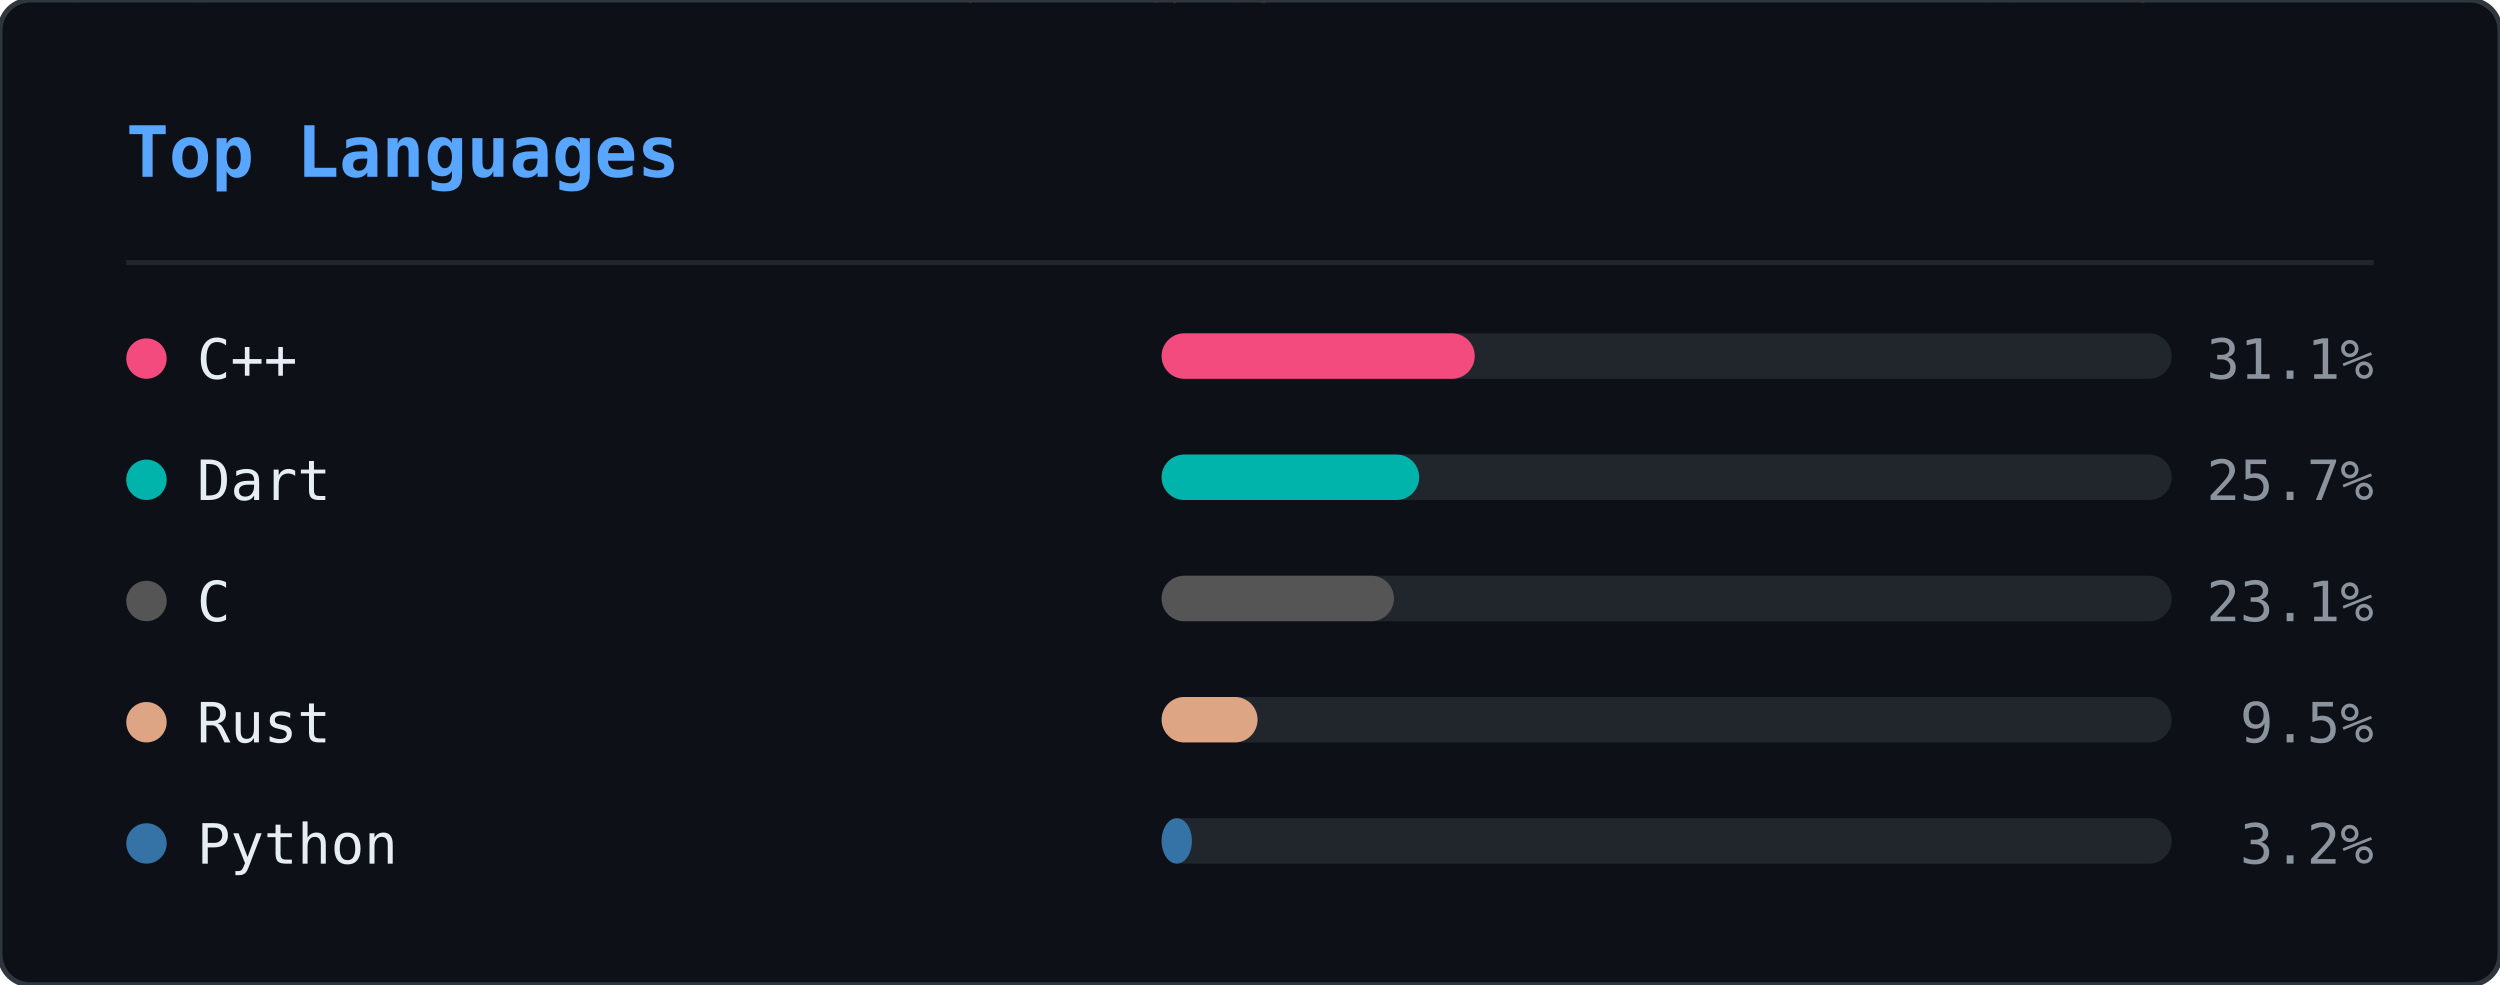
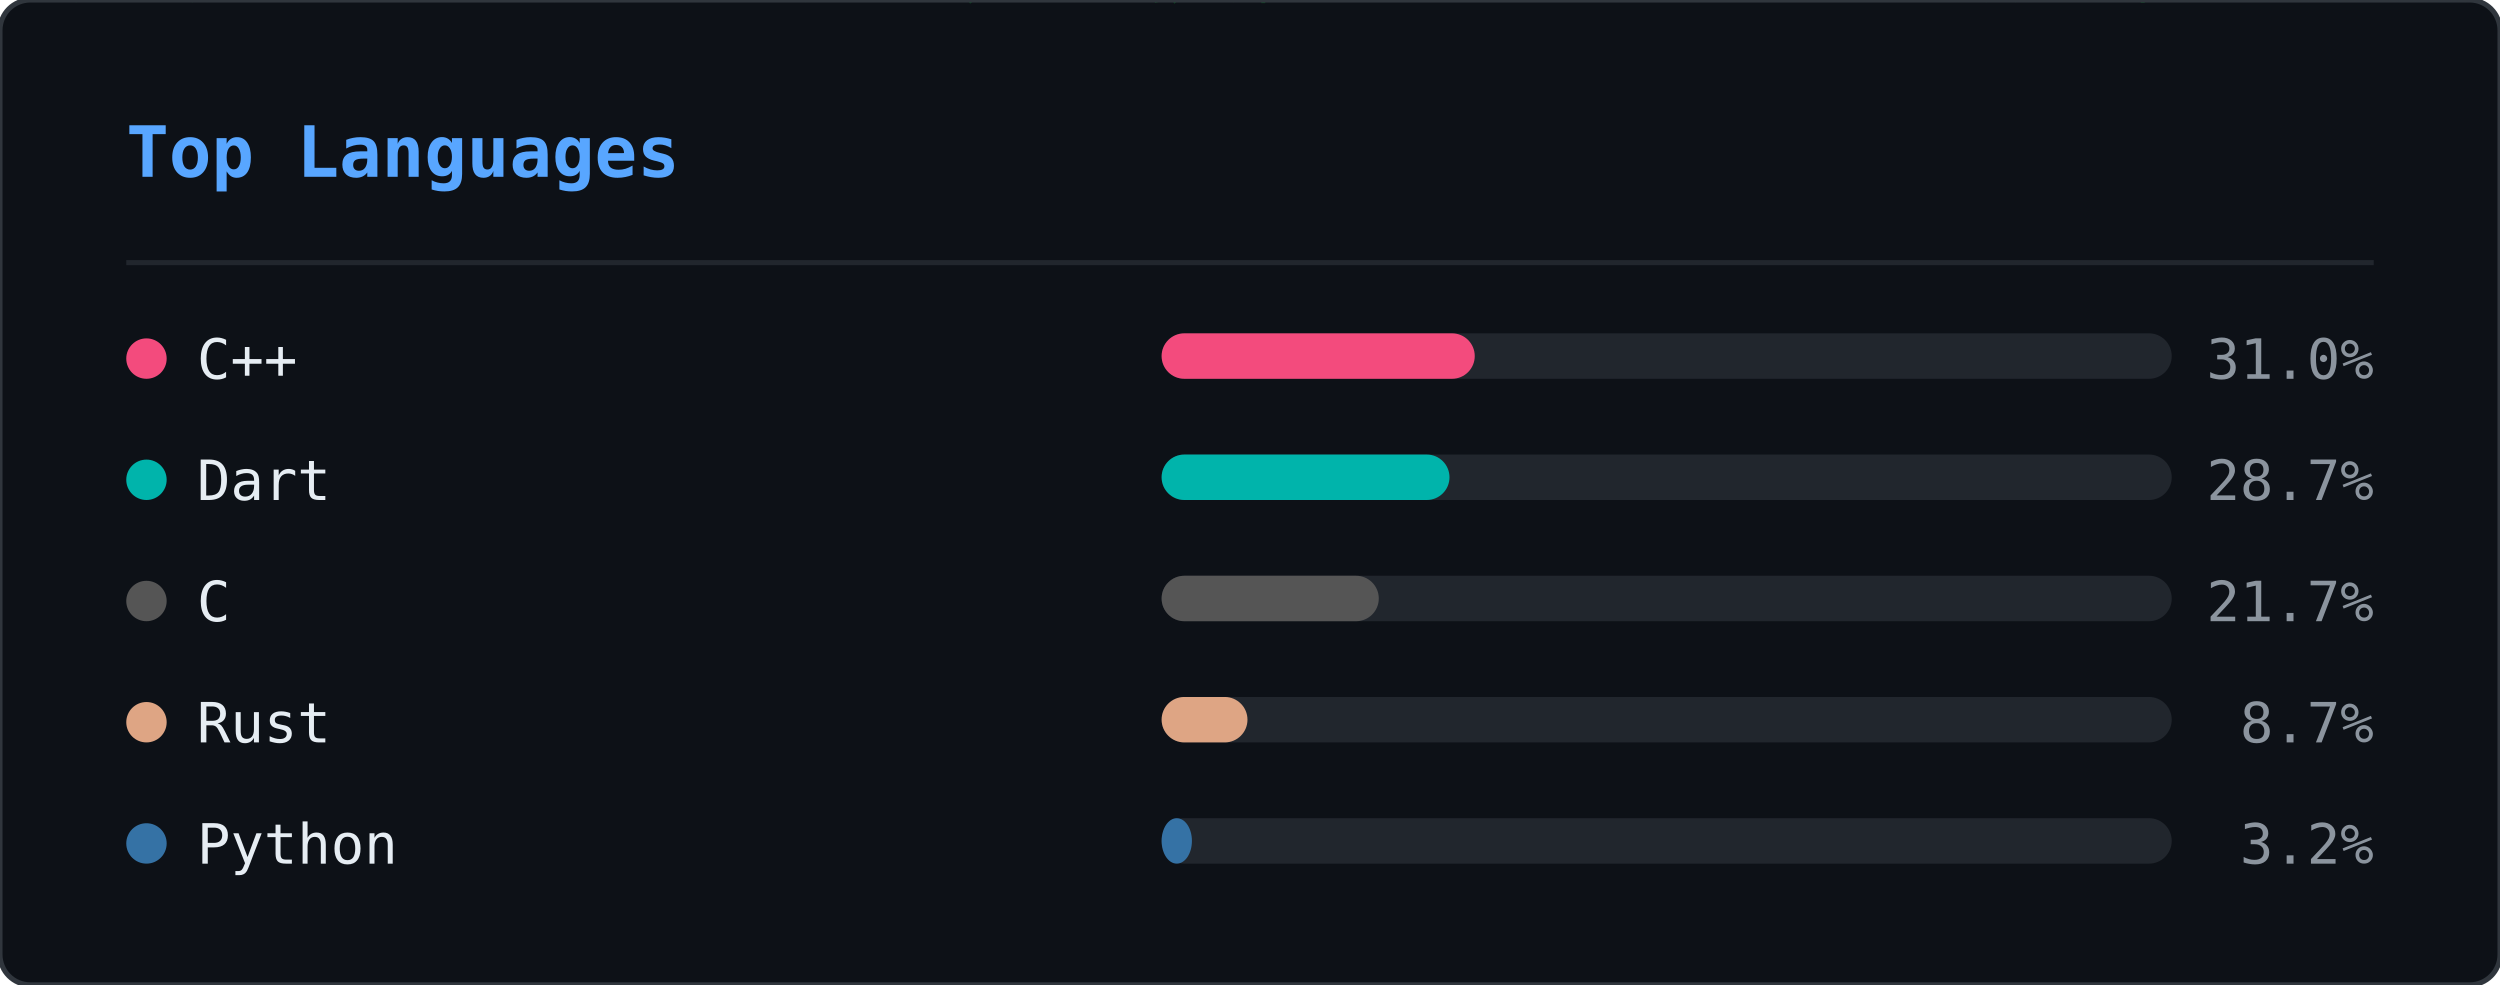
<svg xmlns="http://www.w3.org/2000/svg" width="495" height="195" viewBox="0 0 495 195">
  <defs>
    <clipPath id="ln-clip">
      <rect width="495" height="195" rx="6" />
    </clipPath>
  </defs>
  <rect width="495" height="195" rx="6" fill="#0d1117" />
  <g clip-path="url(#ln-clip)">
    <g opacity="0.22">
      <style>@keyframes ln0{from{transform:translateY(-88px)}to{transform:translateY(209px)}}@keyframes ln1{from{transform:translateY(-60px)}to{transform:translateY(209px)}}@keyframes ln2{from{transform:translateY(-88px)}to{transform:translateY(209px)}}@keyframes ln3{from{transform:translateY(-46px)}to{transform:translateY(209px)}}@keyframes ln4{from{transform:translateY(-46px)}to{transform:translateY(209px)}}@keyframes ln5{from{transform:translateY(-88px)}to{transform:translateY(209px)}}@keyframes ln6{from{transform:translateY(-60px)}to{transform:translateY(209px)}}@keyframes ln7{from{transform:translateY(-88px)}to{transform:translateY(209px)}}@keyframes ln8{from{transform:translateY(-60px)}to{transform:translateY(209px)}}@keyframes ln9{from{transform:translateY(-88px)}to{transform:translateY(209px)}}@keyframes ln10{from{transform:translateY(-60px)}to{transform:translateY(209px)}}@keyframes ln11{from{transform:translateY(-74px)}to{transform:translateY(209px)}}@keyframes ln12{from{transform:translateY(-46px)}to{transform:translateY(209px)}}@keyframes ln13{from{transform:translateY(-60px)}to{transform:translateY(209px)}}@keyframes ln14{from{transform:translateY(-46px)}to{transform:translateY(209px)}}@keyframes ln15{from{transform:translateY(-60px)}to{transform:translateY(209px)}}@keyframes ln16{from{transform:translateY(-46px)}to{transform:translateY(209px)}}@keyframes ln17{from{transform:translateY(-74px)}to{transform:translateY(209px)}}@keyframes ln18{from{transform:translateY(-88px)}to{transform:translateY(209px)}}@keyframes ln19{from{transform:translateY(-74px)}to{transform:translateY(209px)}}@keyframes ln20{from{transform:translateY(-74px)}to{transform:translateY(209px)}}@keyframes ln21{from{transform:translateY(-88px)}to{transform:translateY(209px)}}@keyframes ln22{from{transform:translateY(-60px)}to{transform:translateY(209px)}}@keyframes ln23{from{transform:translateY(-74px)}to{transform:translateY(209px)}}@keyframes ln24{from{transform:translateY(-46px)}to{transform:translateY(209px)}}@keyframes ln25{from{transform:translateY(-88px)}to{transform:translateY(209px)}}@keyframes ln26{from{transform:translateY(-46px)}to{transform:translateY(209px)}}@keyframes ln27{from{transform:translateY(-88px)}to{transform:translateY(209px)}}@keyframes ln28{from{transform:translateY(-46px)}to{transform:translateY(209px)}}@keyframes ln29{from{transform:translateY(-46px)}to{transform:translateY(209px)}}@keyframes ln30{from{transform:translateY(-88px)}to{transform:translateY(209px)}}@keyframes ln31{from{transform:translateY(-88px)}to{transform:translateY(209px)}}@keyframes ln32{from{transform:translateY(-46px)}to{transform:translateY(209px)}}@keyframes ln33{from{transform:translateY(-74px)}to{transform:translateY(209px)}}@keyframes ln34{from{transform:translateY(-46px)}to{transform:translateY(209px)}}@keyframes ln35{from{transform:translateY(-88px)}to{transform:translateY(209px)}}@keyframes ln36{from{transform:translateY(-46px)}to{transform:translateY(209px)}}@keyframes ln37{from{transform:translateY(-88px)}to{transform:translateY(209px)}}</style>
      <g style="animation:ln0 1.92s linear infinite;animation-delay:-0.55s">
        <text x="298" y="0" font-family="monospace" font-size="12" fill="#00ff41">8</text>
        <text x="298" y="-14" font-family="monospace" font-size="12" fill="#00ff41" opacity="0.86">ｼ</text>
        <text x="298" y="-28" font-family="monospace" font-size="12" fill="#00ff41" opacity="0.71">ﾁ</text>
        <text x="298" y="-42" font-family="monospace" font-size="12" fill="#00ff41" opacity="0.57">ﾜ</text>
        <text x="298" y="-56" font-family="monospace" font-size="12" fill="#00ff41" opacity="0.43">ﾏ</text>
        <text x="298" y="-70" font-family="monospace" font-size="12" fill="#00ff41" opacity="0.29">ｭ</text>
        <text x="298" y="-84" font-family="monospace" font-size="12" fill="#00ff41" opacity="0.14">ﾎ</text>
      </g>
      <g style="animation:ln1 2.21s linear infinite;animation-delay:-0.20s">
        <text x="124" y="0" font-family="monospace" font-size="12" fill="#00ff41">ﾐ</text>
        <text x="124" y="-14" font-family="monospace" font-size="12" fill="#00ff41" opacity="0.80">1</text>
        <text x="124" y="-28" font-family="monospace" font-size="12" fill="#00ff41" opacity="0.60">ﾏ</text>
        <text x="124" y="-42" font-family="monospace" font-size="12" fill="#00ff41" opacity="0.40">0</text>
        <text x="124" y="-56" font-family="monospace" font-size="12" fill="#00ff41" opacity="0.20">ﾖ</text>
      </g>
      <g style="animation:ln2 1.71s linear infinite;animation-delay:-0.07s">
        <text x="416" y="0" font-family="monospace" font-size="12" fill="#00ff41">ｽ</text>
        <text x="416" y="-14" font-family="monospace" font-size="12" fill="#00ff41" opacity="0.86">ﾎ</text>
        <text x="416" y="-28" font-family="monospace" font-size="12" fill="#00ff41" opacity="0.71">ﾒ</text>
        <text x="416" y="-42" font-family="monospace" font-size="12" fill="#00ff41" opacity="0.57">ｭ</text>
        <text x="416" y="-56" font-family="monospace" font-size="12" fill="#00ff41" opacity="0.43">ｿ</text>
        <text x="416" y="-70" font-family="monospace" font-size="12" fill="#00ff41" opacity="0.29">ﾋ</text>
        <text x="416" y="-84" font-family="monospace" font-size="12" fill="#00ff41" opacity="0.14">6</text>
      </g>
      <g style="animation:ln3 1.63s linear infinite;animation-delay:-1.08s">
        <text x="381" y="0" font-family="monospace" font-size="12" fill="#00ff41">6</text>
        <text x="381" y="-14" font-family="monospace" font-size="12" fill="#00ff41" opacity="0.75">ﾊ</text>
        <text x="381" y="-28" font-family="monospace" font-size="12" fill="#00ff41" opacity="0.50">ｿ</text>
        <text x="381" y="-42" font-family="monospace" font-size="12" fill="#00ff41" opacity="0.25">ﾙ</text>
      </g>
      <g style="animation:ln4 2.63s linear infinite;animation-delay:-2.44s">
        <text x="420" y="0" font-family="monospace" font-size="12" fill="#00ff41">ｮ</text>
        <text x="420" y="-14" font-family="monospace" font-size="12" fill="#00ff41" opacity="0.75">ｺ</text>
        <text x="420" y="-28" font-family="monospace" font-size="12" fill="#00ff41" opacity="0.50">1</text>
        <text x="420" y="-42" font-family="monospace" font-size="12" fill="#00ff41" opacity="0.25">ﾂ</text>
      </g>
      <g style="animation:ln5 3.00s linear infinite;animation-delay:-0.44s">
        <text x="486" y="0" font-family="monospace" font-size="12" fill="#00ff41">ｹ</text>
        <text x="486" y="-14" font-family="monospace" font-size="12" fill="#00ff41" opacity="0.86">ｺ</text>
        <text x="486" y="-28" font-family="monospace" font-size="12" fill="#00ff41" opacity="0.71">1</text>
        <text x="486" y="-42" font-family="monospace" font-size="12" fill="#00ff41" opacity="0.57">ﾗ</text>
        <text x="486" y="-56" font-family="monospace" font-size="12" fill="#00ff41" opacity="0.43">ｳ</text>
        <text x="486" y="-70" font-family="monospace" font-size="12" fill="#00ff41" opacity="0.29">ｨ</text>
        <text x="486" y="-84" font-family="monospace" font-size="12" fill="#00ff41" opacity="0.14">ｼ</text>
      </g>
      <g style="animation:ln6 2.16s linear infinite;animation-delay:-0.41s">
        <text x="67" y="0" font-family="monospace" font-size="12" fill="#00ff41">ﾚ</text>
        <text x="67" y="-14" font-family="monospace" font-size="12" fill="#00ff41" opacity="0.80">ｧ</text>
        <text x="67" y="-28" font-family="monospace" font-size="12" fill="#00ff41" opacity="0.60">ｴ</text>
        <text x="67" y="-42" font-family="monospace" font-size="12" fill="#00ff41" opacity="0.40">ﾓ</text>
        <text x="67" y="-56" font-family="monospace" font-size="12" fill="#00ff41" opacity="0.20">ﾆ</text>
      </g>
      <g style="animation:ln7 1.87s linear infinite;animation-delay:-1.37s">
        <text x="255" y="0" font-family="monospace" font-size="12" fill="#00ff41">ﾚ</text>
        <text x="255" y="-14" font-family="monospace" font-size="12" fill="#00ff41" opacity="0.86">ｩ</text>
        <text x="255" y="-28" font-family="monospace" font-size="12" fill="#00ff41" opacity="0.71">ｾ</text>
        <text x="255" y="-42" font-family="monospace" font-size="12" fill="#00ff41" opacity="0.57">ｲ</text>
        <text x="255" y="-56" font-family="monospace" font-size="12" fill="#00ff41" opacity="0.43">ﾖ</text>
        <text x="255" y="-70" font-family="monospace" font-size="12" fill="#00ff41" opacity="0.29">ﾊ</text>
        <text x="255" y="-84" font-family="monospace" font-size="12" fill="#00ff41" opacity="0.14">ｬ</text>
      </g>
      <g style="animation:ln8 2.84s linear infinite;animation-delay:-1.91s">
        <text x="47" y="0" font-family="monospace" font-size="12" fill="#00ff41">6</text>
        <text x="47" y="-14" font-family="monospace" font-size="12" fill="#00ff41" opacity="0.80">ｮ</text>
        <text x="47" y="-28" font-family="monospace" font-size="12" fill="#00ff41" opacity="0.60">ｦ</text>
        <text x="47" y="-42" font-family="monospace" font-size="12" fill="#00ff41" opacity="0.40">1</text>
        <text x="47" y="-56" font-family="monospace" font-size="12" fill="#00ff41" opacity="0.20">3</text>
      </g>
      <g style="animation:ln9 3.08s linear infinite;animation-delay:-0.39s">
        <text x="231" y="0" font-family="monospace" font-size="12" fill="#00ff41">ﾀ</text>
        <text x="231" y="-14" font-family="monospace" font-size="12" fill="#00ff41" opacity="0.86">ﾍ</text>
        <text x="231" y="-28" font-family="monospace" font-size="12" fill="#00ff41" opacity="0.71">ｼ</text>
        <text x="231" y="-42" font-family="monospace" font-size="12" fill="#00ff41" opacity="0.57">ｵ</text>
        <text x="231" y="-56" font-family="monospace" font-size="12" fill="#00ff41" opacity="0.43">ｲ</text>
        <text x="231" y="-70" font-family="monospace" font-size="12" fill="#00ff41" opacity="0.29">ﾇ</text>
        <text x="231" y="-84" font-family="monospace" font-size="12" fill="#00ff41" opacity="0.14">ｪ</text>
      </g>
      <g style="animation:ln10 1.63s linear infinite;animation-delay:-0.17s">
        <text x="247" y="0" font-family="monospace" font-size="12" fill="#00ff41">ｨ</text>
        <text x="247" y="-14" font-family="monospace" font-size="12" fill="#00ff41" opacity="0.80">ｹ</text>
        <text x="247" y="-28" font-family="monospace" font-size="12" fill="#00ff41" opacity="0.60">ｴ</text>
        <text x="247" y="-42" font-family="monospace" font-size="12" fill="#00ff41" opacity="0.40">ﾇ</text>
        <text x="247" y="-56" font-family="monospace" font-size="12" fill="#00ff41" opacity="0.20">ﾜ</text>
      </g>
      <g style="animation:ln11 1.73s linear infinite;animation-delay:-0.09s">
        <text x="93" y="0" font-family="monospace" font-size="12" fill="#00ff41">ｴ</text>
        <text x="93" y="-14" font-family="monospace" font-size="12" fill="#00ff41" opacity="0.83">ｽ</text>
        <text x="93" y="-28" font-family="monospace" font-size="12" fill="#00ff41" opacity="0.67">1</text>
        <text x="93" y="-42" font-family="monospace" font-size="12" fill="#00ff41" opacity="0.50">ｴ</text>
        <text x="93" y="-56" font-family="monospace" font-size="12" fill="#00ff41" opacity="0.33">ｿ</text>
        <text x="93" y="-70" font-family="monospace" font-size="12" fill="#00ff41" opacity="0.17">ﾐ</text>
      </g>
      <g style="animation:ln12 1.75s linear infinite;animation-delay:-1.15s">
        <text x="316" y="0" font-family="monospace" font-size="12" fill="#00ff41">ﾒ</text>
        <text x="316" y="-14" font-family="monospace" font-size="12" fill="#00ff41" opacity="0.75">ﾒ</text>
        <text x="316" y="-28" font-family="monospace" font-size="12" fill="#00ff41" opacity="0.50">ｽ</text>
        <text x="316" y="-42" font-family="monospace" font-size="12" fill="#00ff41" opacity="0.25">ﾖ</text>
      </g>
      <g style="animation:ln13 2.67s linear infinite;animation-delay:-1.76s">
        <text x="242" y="0" font-family="monospace" font-size="12" fill="#00ff41">ｳ</text>
        <text x="242" y="-14" font-family="monospace" font-size="12" fill="#00ff41" opacity="0.80">ﾋ</text>
        <text x="242" y="-28" font-family="monospace" font-size="12" fill="#00ff41" opacity="0.60">ﾃ</text>
        <text x="242" y="-42" font-family="monospace" font-size="12" fill="#00ff41" opacity="0.40">ﾏ</text>
        <text x="242" y="-56" font-family="monospace" font-size="12" fill="#00ff41" opacity="0.20">8</text>
      </g>
      <g style="animation:ln14 1.82s linear infinite;animation-delay:-0.57s">
        <text x="141" y="0" font-family="monospace" font-size="12" fill="#00ff41">ｿ</text>
        <text x="141" y="-14" font-family="monospace" font-size="12" fill="#00ff41" opacity="0.75">ｾ</text>
        <text x="141" y="-28" font-family="monospace" font-size="12" fill="#00ff41" opacity="0.50">ｶ</text>
        <text x="141" y="-42" font-family="monospace" font-size="12" fill="#00ff41" opacity="0.25">ｾ</text>
      </g>
      <g style="animation:ln15 1.77s linear infinite;animation-delay:-0.92s">
        <text x="146" y="0" font-family="monospace" font-size="12" fill="#00ff41">6</text>
        <text x="146" y="-14" font-family="monospace" font-size="12" fill="#00ff41" opacity="0.80">ﾕ</text>
        <text x="146" y="-28" font-family="monospace" font-size="12" fill="#00ff41" opacity="0.60">ﾕ</text>
        <text x="146" y="-42" font-family="monospace" font-size="12" fill="#00ff41" opacity="0.40">ｳ</text>
        <text x="146" y="-56" font-family="monospace" font-size="12" fill="#00ff41" opacity="0.20">8</text>
      </g>
      <g style="animation:ln16 3.13s linear infinite;animation-delay:-1.71s">
        <text x="108" y="0" font-family="monospace" font-size="12" fill="#00ff41">ﾅ</text>
        <text x="108" y="-14" font-family="monospace" font-size="12" fill="#00ff41" opacity="0.75">ﾖ</text>
        <text x="108" y="-28" font-family="monospace" font-size="12" fill="#00ff41" opacity="0.50">ﾊ</text>
        <text x="108" y="-42" font-family="monospace" font-size="12" fill="#00ff41" opacity="0.25">ｷ</text>
      </g>
      <g style="animation:ln17 2.68s linear infinite;animation-delay:-0.16s">
        <text x="327" y="0" font-family="monospace" font-size="12" fill="#00ff41">6</text>
        <text x="327" y="-14" font-family="monospace" font-size="12" fill="#00ff41" opacity="0.83">ﾕ</text>
        <text x="327" y="-28" font-family="monospace" font-size="12" fill="#00ff41" opacity="0.67">6</text>
        <text x="327" y="-42" font-family="monospace" font-size="12" fill="#00ff41" opacity="0.50">1</text>
        <text x="327" y="-56" font-family="monospace" font-size="12" fill="#00ff41" opacity="0.33">9</text>
        <text x="327" y="-70" font-family="monospace" font-size="12" fill="#00ff41" opacity="0.17">ｩ</text>
      </g>
      <g style="animation:ln18 3.20s linear infinite;animation-delay:-2.67s">
        <text x="32" y="0" font-family="monospace" font-size="12" fill="#00ff41">9</text>
        <text x="32" y="-14" font-family="monospace" font-size="12" fill="#00ff41" opacity="0.86">3</text>
        <text x="32" y="-28" font-family="monospace" font-size="12" fill="#00ff41" opacity="0.71">ｦ</text>
        <text x="32" y="-42" font-family="monospace" font-size="12" fill="#00ff41" opacity="0.57">ｶ</text>
        <text x="32" y="-56" font-family="monospace" font-size="12" fill="#00ff41" opacity="0.43">ﾛ</text>
        <text x="32" y="-70" font-family="monospace" font-size="12" fill="#00ff41" opacity="0.29">1</text>
        <text x="32" y="-84" font-family="monospace" font-size="12" fill="#00ff41" opacity="0.14">7</text>
      </g>
      <g style="animation:ln19 2.25s linear infinite;animation-delay:-1.73s">
        <text x="478" y="0" font-family="monospace" font-size="12" fill="#00ff41">ｭ</text>
        <text x="478" y="-14" font-family="monospace" font-size="12" fill="#00ff41" opacity="0.83">4</text>
        <text x="478" y="-28" font-family="monospace" font-size="12" fill="#00ff41" opacity="0.67">ﾍ</text>
        <text x="478" y="-42" font-family="monospace" font-size="12" fill="#00ff41" opacity="0.50">4</text>
        <text x="478" y="-56" font-family="monospace" font-size="12" fill="#00ff41" opacity="0.33">7</text>
        <text x="478" y="-70" font-family="monospace" font-size="12" fill="#00ff41" opacity="0.17">ｩ</text>
      </g>
      <g style="animation:ln20 2.48s linear infinite;animation-delay:-1.57s">
        <text x="211" y="0" font-family="monospace" font-size="12" fill="#00ff41">ﾂ</text>
        <text x="211" y="-14" font-family="monospace" font-size="12" fill="#00ff41" opacity="0.83">ﾋ</text>
        <text x="211" y="-28" font-family="monospace" font-size="12" fill="#00ff41" opacity="0.67">ｪ</text>
        <text x="211" y="-42" font-family="monospace" font-size="12" fill="#00ff41" opacity="0.50">ｮ</text>
        <text x="211" y="-56" font-family="monospace" font-size="12" fill="#00ff41" opacity="0.33">ﾓ</text>
        <text x="211" y="-70" font-family="monospace" font-size="12" fill="#00ff41" opacity="0.17">3</text>
      </g>
      <g style="animation:ln21 2.16s linear infinite;animation-delay:-1.63s">
        <text x="213" y="0" font-family="monospace" font-size="12" fill="#00ff41">ｾ</text>
        <text x="213" y="-14" font-family="monospace" font-size="12" fill="#00ff41" opacity="0.86">ﾕ</text>
        <text x="213" y="-28" font-family="monospace" font-size="12" fill="#00ff41" opacity="0.71">ｩ</text>
        <text x="213" y="-42" font-family="monospace" font-size="12" fill="#00ff41" opacity="0.57">3</text>
        <text x="213" y="-56" font-family="monospace" font-size="12" fill="#00ff41" opacity="0.43">ｽ</text>
        <text x="213" y="-70" font-family="monospace" font-size="12" fill="#00ff41" opacity="0.29">ﾄ</text>
        <text x="213" y="-84" font-family="monospace" font-size="12" fill="#00ff41" opacity="0.14">ﾔ</text>
      </g>
      <g style="animation:ln22 3.05s linear infinite;animation-delay:-2.67s">
        <text x="35" y="0" font-family="monospace" font-size="12" fill="#00ff41">ｷ</text>
        <text x="35" y="-14" font-family="monospace" font-size="12" fill="#00ff41" opacity="0.80">ﾆ</text>
        <text x="35" y="-28" font-family="monospace" font-size="12" fill="#00ff41" opacity="0.60">ｷ</text>
        <text x="35" y="-42" font-family="monospace" font-size="12" fill="#00ff41" opacity="0.40">ｮ</text>
        <text x="35" y="-56" font-family="monospace" font-size="12" fill="#00ff41" opacity="0.20">ﾚ</text>
      </g>
      <g style="animation:ln23 2.84s linear infinite;animation-delay:-2.45s">
        <text x="279" y="0" font-family="monospace" font-size="12" fill="#00ff41">ﾉ</text>
        <text x="279" y="-14" font-family="monospace" font-size="12" fill="#00ff41" opacity="0.83">9</text>
        <text x="279" y="-28" font-family="monospace" font-size="12" fill="#00ff41" opacity="0.67">ｻ</text>
        <text x="279" y="-42" font-family="monospace" font-size="12" fill="#00ff41" opacity="0.50">0</text>
        <text x="279" y="-56" font-family="monospace" font-size="12" fill="#00ff41" opacity="0.33">ｺ</text>
        <text x="279" y="-70" font-family="monospace" font-size="12" fill="#00ff41" opacity="0.17">ｻ</text>
      </g>
      <g style="animation:ln24 3.12s linear infinite;animation-delay:-2.03s">
        <text x="12" y="0" font-family="monospace" font-size="12" fill="#00ff41">ｷ</text>
        <text x="12" y="-14" font-family="monospace" font-size="12" fill="#00ff41" opacity="0.75">1</text>
        <text x="12" y="-28" font-family="monospace" font-size="12" fill="#00ff41" opacity="0.50">ﾘ</text>
        <text x="12" y="-42" font-family="monospace" font-size="12" fill="#00ff41" opacity="0.25">ﾛ</text>
      </g>
      <g style="animation:ln25 1.90s linear infinite;animation-delay:-1.89s">
        <text x="397" y="0" font-family="monospace" font-size="12" fill="#00ff41">ｹ</text>
        <text x="397" y="-14" font-family="monospace" font-size="12" fill="#00ff41" opacity="0.86">ﾏ</text>
        <text x="397" y="-28" font-family="monospace" font-size="12" fill="#00ff41" opacity="0.71">ﾊ</text>
        <text x="397" y="-42" font-family="monospace" font-size="12" fill="#00ff41" opacity="0.57">ﾇ</text>
        <text x="397" y="-56" font-family="monospace" font-size="12" fill="#00ff41" opacity="0.43">ｵ</text>
        <text x="397" y="-70" font-family="monospace" font-size="12" fill="#00ff41" opacity="0.29">ﾘ</text>
        <text x="397" y="-84" font-family="monospace" font-size="12" fill="#00ff41" opacity="0.14">ｸ</text>
      </g>
      <g style="animation:ln26 3.18s linear infinite;animation-delay:-2.34s">
        <text x="391" y="0" font-family="monospace" font-size="12" fill="#00ff41">ｳ</text>
        <text x="391" y="-14" font-family="monospace" font-size="12" fill="#00ff41" opacity="0.75">ﾚ</text>
        <text x="391" y="-28" font-family="monospace" font-size="12" fill="#00ff41" opacity="0.50">ﾍ</text>
        <text x="391" y="-42" font-family="monospace" font-size="12" fill="#00ff41" opacity="0.25">ｸ</text>
      </g>
      <g style="animation:ln27 1.74s linear infinite;animation-delay:-1.68s">
        <text x="84" y="0" font-family="monospace" font-size="12" fill="#00ff41">7</text>
        <text x="84" y="-14" font-family="monospace" font-size="12" fill="#00ff41" opacity="0.86">ｪ</text>
        <text x="84" y="-28" font-family="monospace" font-size="12" fill="#00ff41" opacity="0.71">ｯ</text>
        <text x="84" y="-42" font-family="monospace" font-size="12" fill="#00ff41" opacity="0.57">3</text>
        <text x="84" y="-56" font-family="monospace" font-size="12" fill="#00ff41" opacity="0.43">0</text>
        <text x="84" y="-70" font-family="monospace" font-size="12" fill="#00ff41" opacity="0.29">ﾂ</text>
        <text x="84" y="-84" font-family="monospace" font-size="12" fill="#00ff41" opacity="0.14">ﾙ</text>
      </g>
      <g style="animation:ln28 2.78s linear infinite;animation-delay:-1.12s">
        <text x="190" y="0" font-family="monospace" font-size="12" fill="#00ff41">ｯ</text>
        <text x="190" y="-14" font-family="monospace" font-size="12" fill="#00ff41" opacity="0.75">ﾍ</text>
        <text x="190" y="-28" font-family="monospace" font-size="12" fill="#00ff41" opacity="0.50">ｨ</text>
        <text x="190" y="-42" font-family="monospace" font-size="12" fill="#00ff41" opacity="0.25">ﾉ</text>
      </g>
      <g style="animation:ln29 3.01s linear infinite;animation-delay:-2.77s">
        <text x="117" y="0" font-family="monospace" font-size="12" fill="#00ff41">ﾓ</text>
        <text x="117" y="-14" font-family="monospace" font-size="12" fill="#00ff41" opacity="0.75">ﾁ</text>
        <text x="117" y="-28" font-family="monospace" font-size="12" fill="#00ff41" opacity="0.50">ﾋ</text>
        <text x="117" y="-42" font-family="monospace" font-size="12" fill="#00ff41" opacity="0.25">ﾓ</text>
      </g>
      <g style="animation:ln30 2.29s linear infinite;animation-delay:-0.21s">
        <text x="248" y="0" font-family="monospace" font-size="12" fill="#00ff41">ﾃ</text>
        <text x="248" y="-14" font-family="monospace" font-size="12" fill="#00ff41" opacity="0.86">ｿ</text>
        <text x="248" y="-28" font-family="monospace" font-size="12" fill="#00ff41" opacity="0.71">3</text>
        <text x="248" y="-42" font-family="monospace" font-size="12" fill="#00ff41" opacity="0.57">ﾁ</text>
        <text x="248" y="-56" font-family="monospace" font-size="12" fill="#00ff41" opacity="0.43">ﾄ</text>
        <text x="248" y="-70" font-family="monospace" font-size="12" fill="#00ff41" opacity="0.29">ｱ</text>
        <text x="248" y="-84" font-family="monospace" font-size="12" fill="#00ff41" opacity="0.14">0</text>
      </g>
      <g style="animation:ln31 2.87s linear infinite;animation-delay:-0.12s">
        <text x="153" y="0" font-family="monospace" font-size="12" fill="#00ff41">1</text>
        <text x="153" y="-14" font-family="monospace" font-size="12" fill="#00ff41" opacity="0.86">ｧ</text>
        <text x="153" y="-28" font-family="monospace" font-size="12" fill="#00ff41" opacity="0.71">ﾋ</text>
        <text x="153" y="-42" font-family="monospace" font-size="12" fill="#00ff41" opacity="0.57">ｬ</text>
        <text x="153" y="-56" font-family="monospace" font-size="12" fill="#00ff41" opacity="0.43">ﾛ</text>
        <text x="153" y="-70" font-family="monospace" font-size="12" fill="#00ff41" opacity="0.29">ｹ</text>
        <text x="153" y="-84" font-family="monospace" font-size="12" fill="#00ff41" opacity="0.14">ﾗ</text>
      </g>
      <g style="animation:ln32 2.21s linear infinite;animation-delay:-2.03s">
        <text x="51" y="0" font-family="monospace" font-size="12" fill="#00ff41">8</text>
        <text x="51" y="-14" font-family="monospace" font-size="12" fill="#00ff41" opacity="0.75">ﾊ</text>
        <text x="51" y="-28" font-family="monospace" font-size="12" fill="#00ff41" opacity="0.50">8</text>
        <text x="51" y="-42" font-family="monospace" font-size="12" fill="#00ff41" opacity="0.25">ｨ</text>
      </g>
      <g style="animation:ln33 2.61s linear infinite;animation-delay:-1.81s">
        <text x="226" y="0" font-family="monospace" font-size="12" fill="#00ff41">ｬ</text>
        <text x="226" y="-14" font-family="monospace" font-size="12" fill="#00ff41" opacity="0.83">ﾉ</text>
        <text x="226" y="-28" font-family="monospace" font-size="12" fill="#00ff41" opacity="0.67">ｸ</text>
        <text x="226" y="-42" font-family="monospace" font-size="12" fill="#00ff41" opacity="0.50">ﾉ</text>
        <text x="226" y="-56" font-family="monospace" font-size="12" fill="#00ff41" opacity="0.33">ｳ</text>
        <text x="226" y="-70" font-family="monospace" font-size="12" fill="#00ff41" opacity="0.17">6</text>
      </g>
      <g style="animation:ln34 2.47s linear infinite;animation-delay:-0.67s">
        <text x="39" y="0" font-family="monospace" font-size="12" fill="#00ff41">ﾌ</text>
        <text x="39" y="-14" font-family="monospace" font-size="12" fill="#00ff41" opacity="0.75">8</text>
        <text x="39" y="-28" font-family="monospace" font-size="12" fill="#00ff41" opacity="0.50">ｫ</text>
        <text x="39" y="-42" font-family="monospace" font-size="12" fill="#00ff41" opacity="0.25">ｵ</text>
      </g>
      <g style="animation:ln35 2.77s linear infinite;animation-delay:-1.10s">
        <text x="250" y="0" font-family="monospace" font-size="12" fill="#00ff41">ｪ</text>
        <text x="250" y="-14" font-family="monospace" font-size="12" fill="#00ff41" opacity="0.86">ｩ</text>
        <text x="250" y="-28" font-family="monospace" font-size="12" fill="#00ff41" opacity="0.71">ﾒ</text>
        <text x="250" y="-42" font-family="monospace" font-size="12" fill="#00ff41" opacity="0.57">ﾛ</text>
        <text x="250" y="-56" font-family="monospace" font-size="12" fill="#00ff41" opacity="0.43">ﾇ</text>
        <text x="250" y="-70" font-family="monospace" font-size="12" fill="#00ff41" opacity="0.29">1</text>
        <text x="250" y="-84" font-family="monospace" font-size="12" fill="#00ff41" opacity="0.14">2</text>
      </g>
      <g style="animation:ln36 1.88s linear infinite;animation-delay:-1.54s">
        <text x="157" y="0" font-family="monospace" font-size="12" fill="#00ff41">ﾘ</text>
        <text x="157" y="-14" font-family="monospace" font-size="12" fill="#00ff41" opacity="0.75">1</text>
        <text x="157" y="-28" font-family="monospace" font-size="12" fill="#00ff41" opacity="0.50">ﾒ</text>
        <text x="157" y="-42" font-family="monospace" font-size="12" fill="#00ff41" opacity="0.25">ｲ</text>
      </g>
      <g style="animation:ln37 2.32s linear infinite;animation-delay:-2.25s">
        <text x="57" y="0" font-family="monospace" font-size="12" fill="#00ff41">0</text>
        <text x="57" y="-14" font-family="monospace" font-size="12" fill="#00ff41" opacity="0.86">ﾋ</text>
        <text x="57" y="-28" font-family="monospace" font-size="12" fill="#00ff41" opacity="0.71">ｿ</text>
        <text x="57" y="-42" font-family="monospace" font-size="12" fill="#00ff41" opacity="0.57">7</text>
        <text x="57" y="-56" font-family="monospace" font-size="12" fill="#00ff41" opacity="0.43">ﾏ</text>
        <text x="57" y="-70" font-family="monospace" font-size="12" fill="#00ff41" opacity="0.29">ﾇ</text>
        <text x="57" y="-84" font-family="monospace" font-size="12" fill="#00ff41" opacity="0.14">ｬ</text>
      </g>
    </g>
  </g>
  <rect width="495" height="195" rx="6" fill="none" stroke="#30363d" stroke-width="1" />
  <text x="25" y="35" font-family="monospace" font-size="14" font-weight="600" fill="#58a6ff">Top Languages</text>
  <line x1="25" y1="52" x2="470" y2="52" stroke="#21262d" stroke-width="1" />
  <circle cx="29" cy="71" r="4" fill="#f34b7d" />
  <text x="39" y="75" font-family="monospace" font-size="11" fill="#e6edf3">C++</text>
  <rect x="230" y="66" width="200" height="9" rx="4.5" fill="#21262d" />
  <rect x="230" y="66" width="62" height="9" rx="4.5" fill="#f34b7d" />
-   <text x="470" y="75" text-anchor="end" font-family="monospace" font-size="11" fill="#8b949e">31.1%</text>
+   <text x="470" y="75" text-anchor="end" font-family="monospace" font-size="11" fill="#8b949e">31.0%</text>
  <circle cx="29" cy="95" r="4" fill="#00B4AB" />
  <text x="39" y="99" font-family="monospace" font-size="11" fill="#e6edf3">Dart</text>
  <rect x="230" y="90" width="200" height="9" rx="4.5" fill="#21262d" />
-   <rect x="230" y="90" width="51" height="9" rx="4.5" fill="#00B4AB" />
-   <text x="470" y="99" text-anchor="end" font-family="monospace" font-size="11" fill="#8b949e">25.7%</text>
+   <rect x="230" y="90" width="57" height="9" rx="4.5" fill="#00B4AB" />
+   <text x="470" y="99" text-anchor="end" font-family="monospace" font-size="11" fill="#8b949e">28.7%</text>
  <circle cx="29" cy="119" r="4" fill="#555555" />
  <text x="39" y="123" font-family="monospace" font-size="11" fill="#e6edf3">C</text>
  <rect x="230" y="114" width="200" height="9" rx="4.5" fill="#21262d" />
-   <rect x="230" y="114" width="46" height="9" rx="4.5" fill="#555555" />
-   <text x="470" y="123" text-anchor="end" font-family="monospace" font-size="11" fill="#8b949e">23.1%</text>
+   <rect x="230" y="114" width="43" height="9" rx="4.5" fill="#555555" />
+   <text x="470" y="123" text-anchor="end" font-family="monospace" font-size="11" fill="#8b949e">21.7%</text>
  <circle cx="29" cy="143" r="4" fill="#dea584" />
  <text x="39" y="147" font-family="monospace" font-size="11" fill="#e6edf3">Rust</text>
  <rect x="230" y="138" width="200" height="9" rx="4.5" fill="#21262d" />
-   <rect x="230" y="138" width="19" height="9" rx="4.5" fill="#dea584" />
-   <text x="470" y="147" text-anchor="end" font-family="monospace" font-size="11" fill="#8b949e">9.5%</text>
+   <rect x="230" y="138" width="17" height="9" rx="4.5" fill="#dea584" />
+   <text x="470" y="147" text-anchor="end" font-family="monospace" font-size="11" fill="#8b949e">8.7%</text>
  <circle cx="29" cy="167" r="4" fill="#3572A5" />
  <text x="39" y="171" font-family="monospace" font-size="11" fill="#e6edf3">Python</text>
  <rect x="230" y="162" width="200" height="9" rx="4.5" fill="#21262d" />
  <rect x="230" y="162" width="6" height="9" rx="4.5" fill="#3572A5" />
  <text x="470" y="171" text-anchor="end" font-family="monospace" font-size="11" fill="#8b949e">3.2%</text>
</svg>
